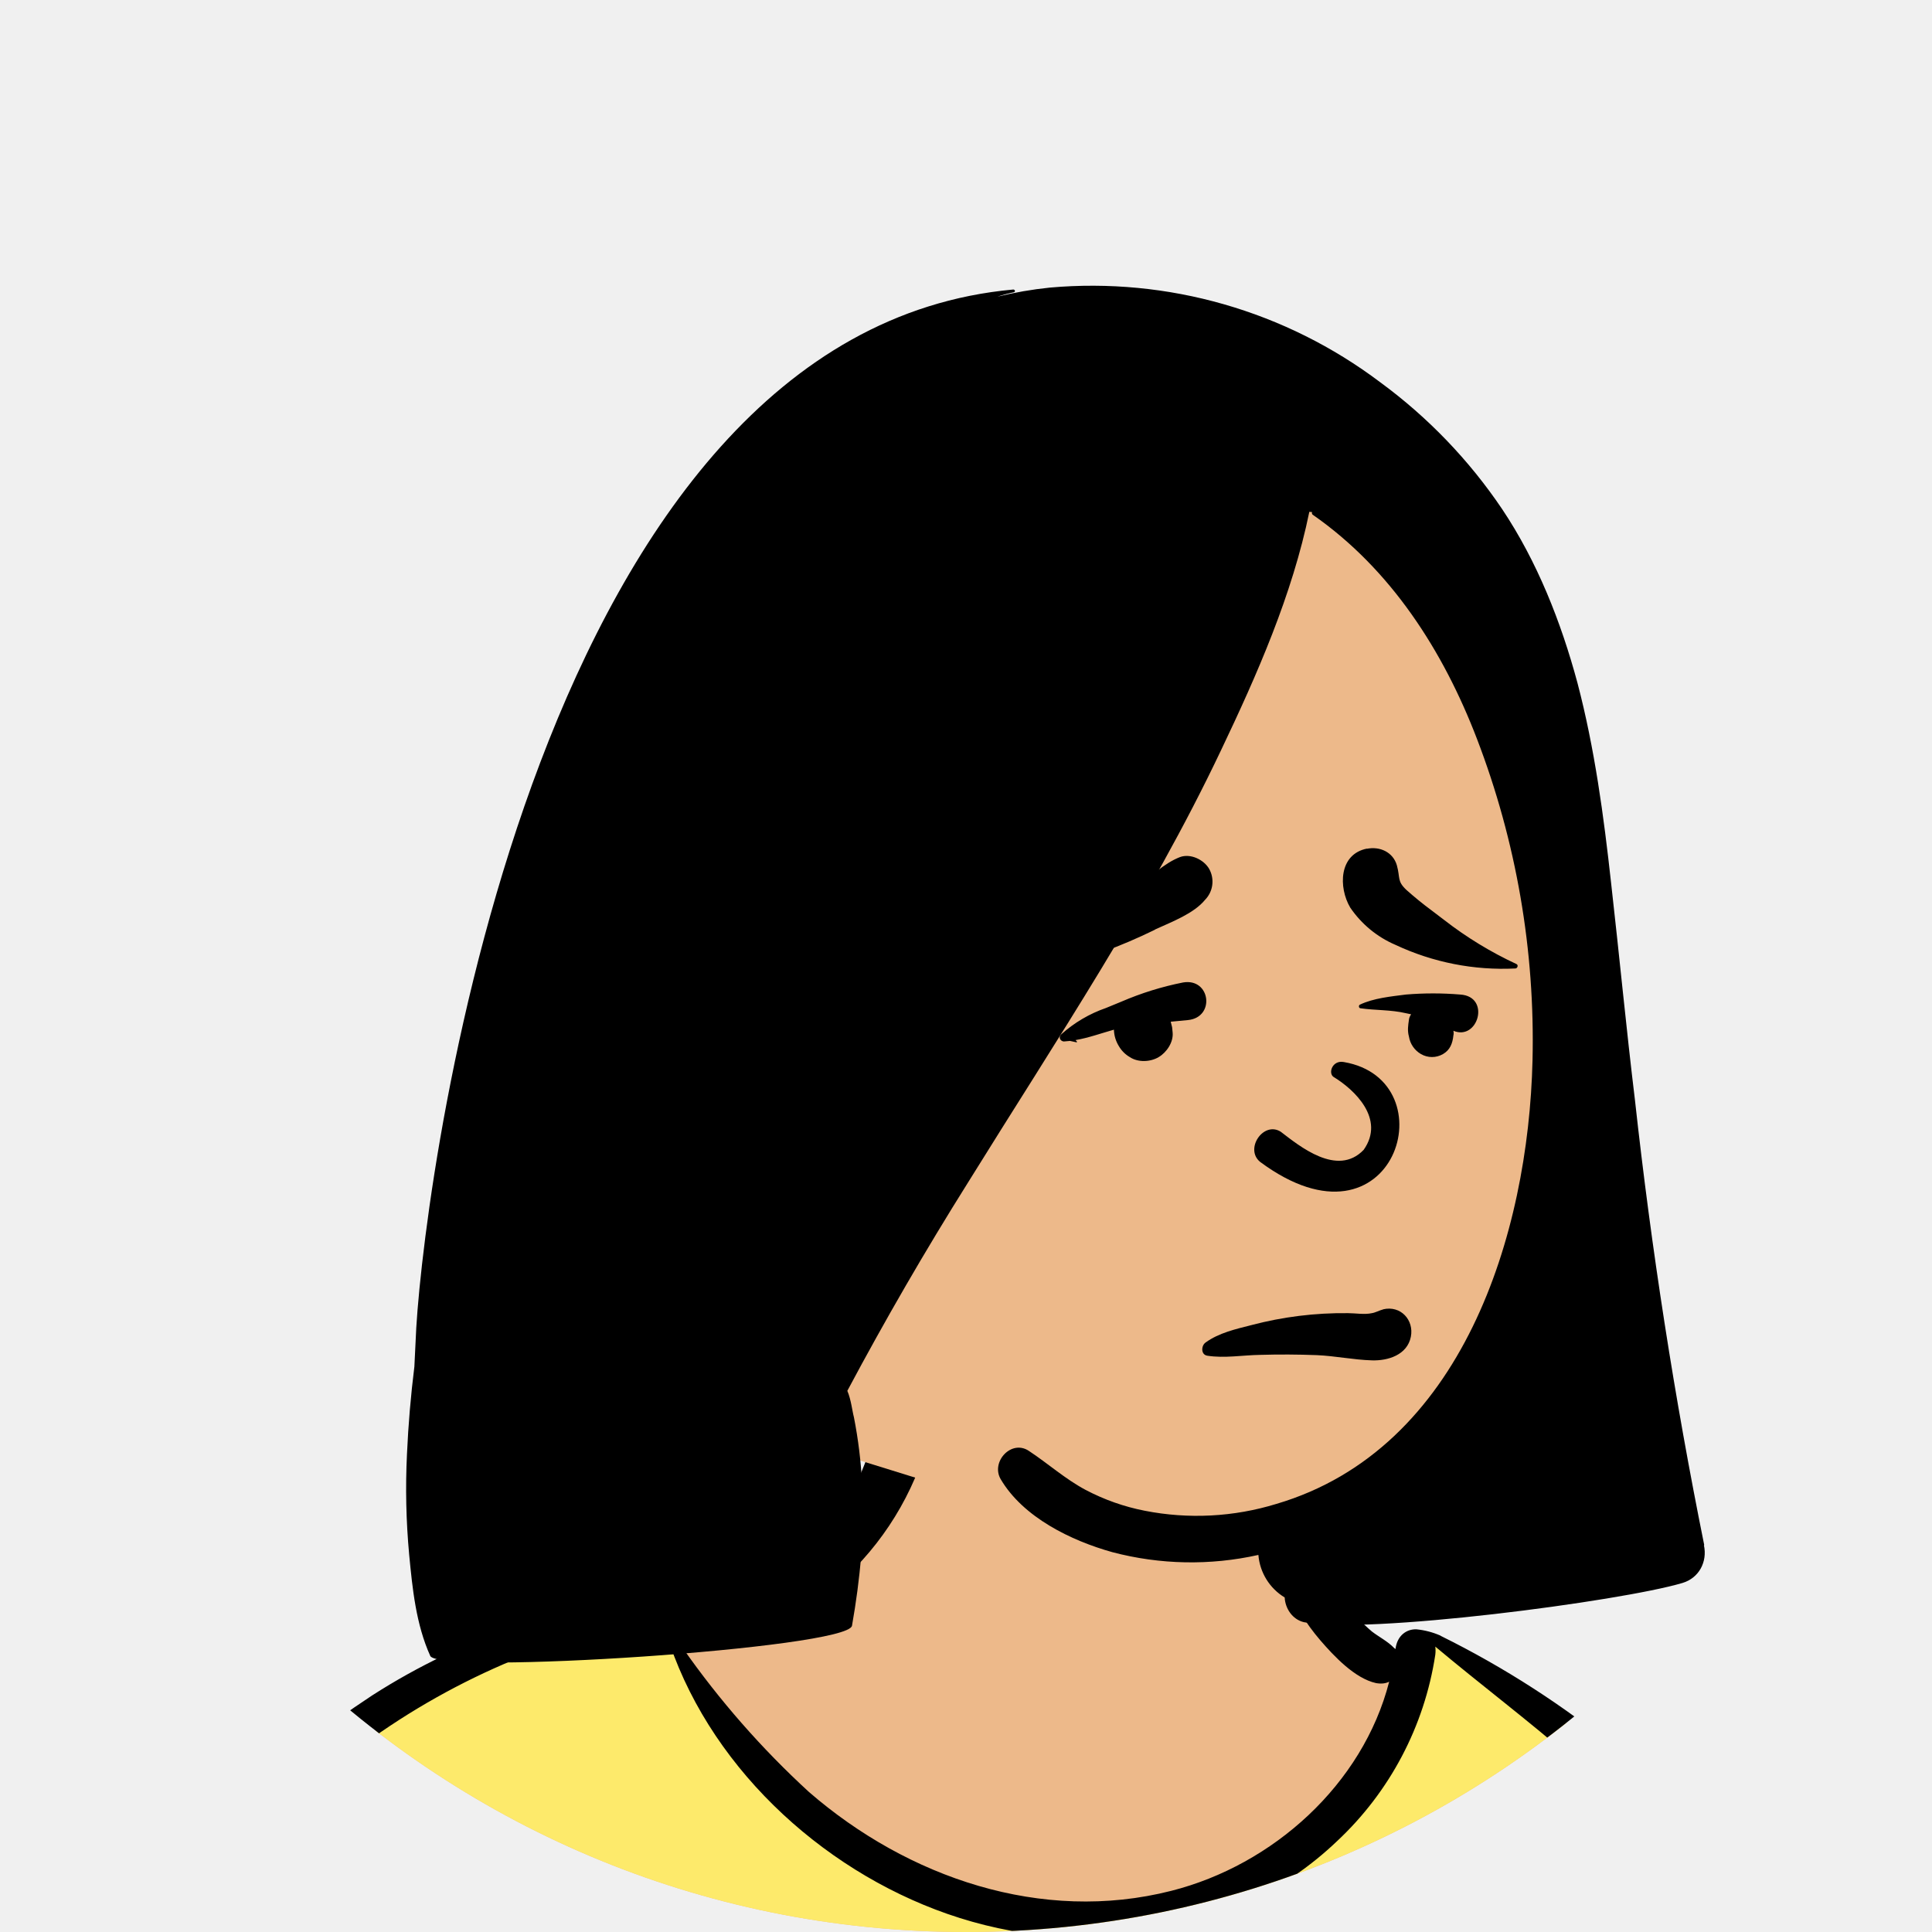
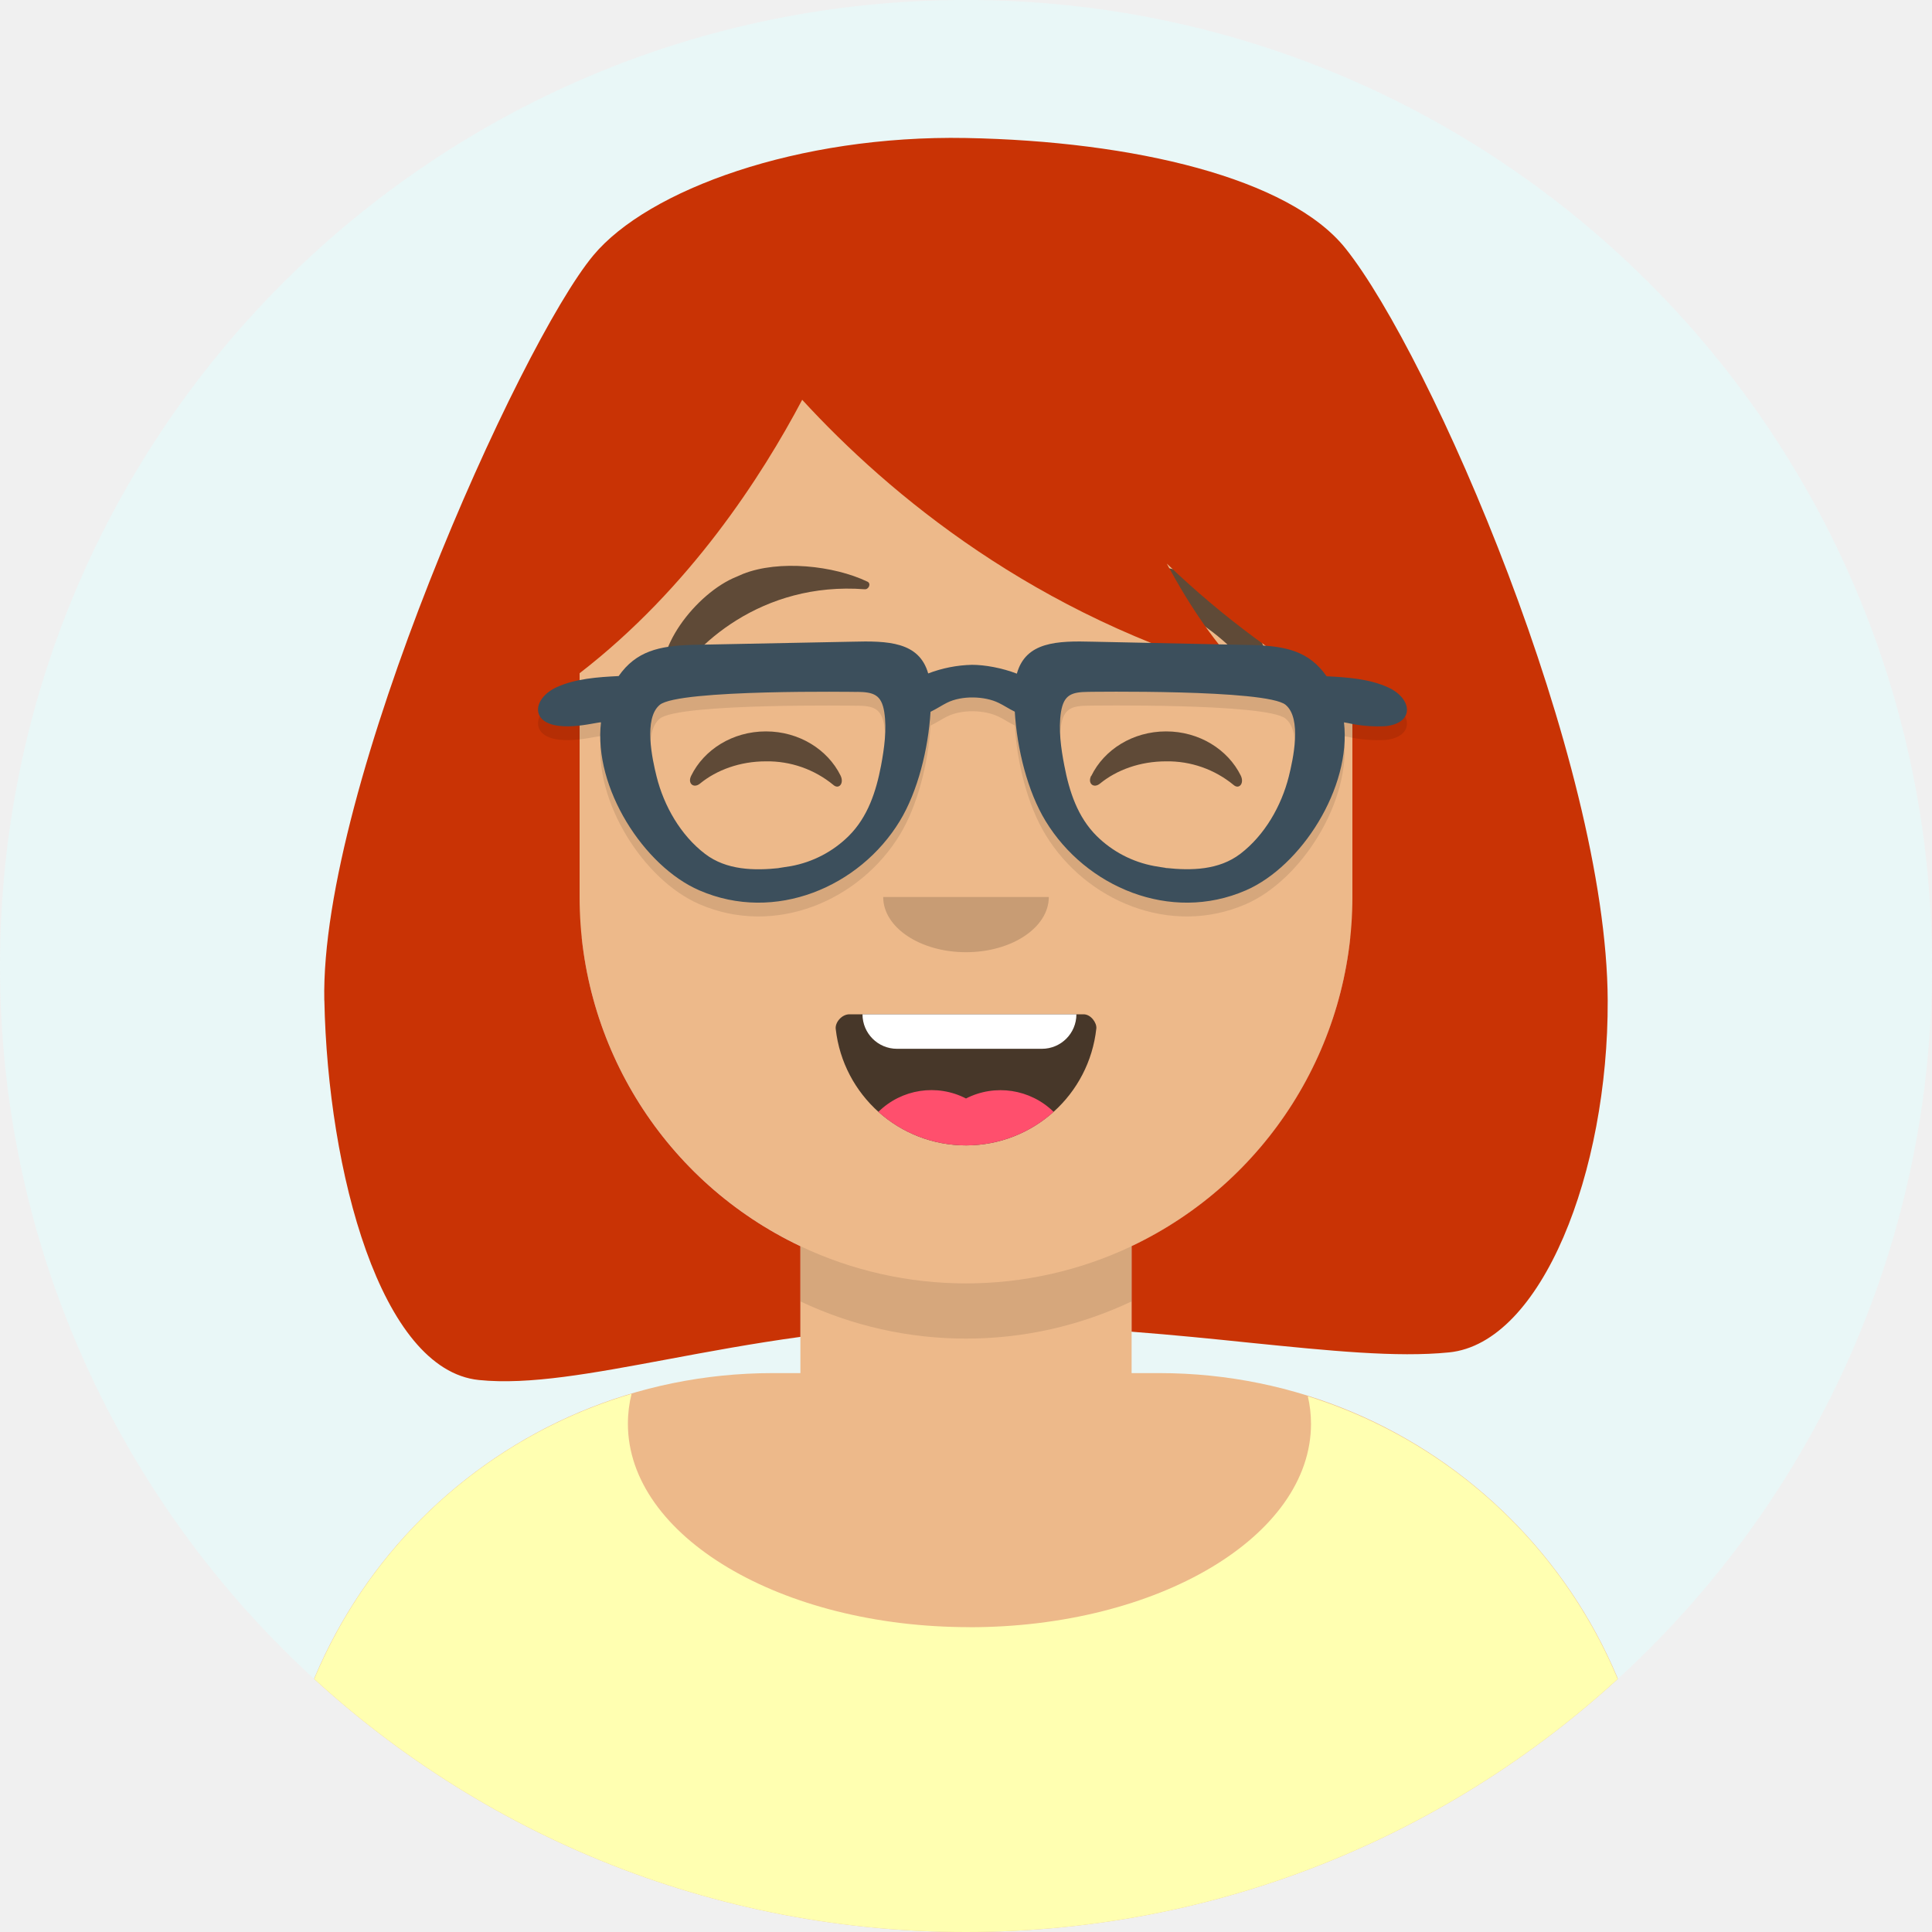
- <svg xmlns="http://www.w3.org/2000/svg" viewBox="0 0 704 704" fill="none" shape-rendering="auto" aria-hidden="true">
+ <svg xmlns="http://www.w3.org/2000/svg" viewBox="0 0 280 280" fill="none" shape-rendering="auto" aria-hidden="true">
  <defs>
-     <g id="head-mediumStraight-3559f68d">
-       <path fill-rule="evenodd" clip-rule="evenodd" d="M557.3 427.8c-1.7-78.6-21.3-165.6-88.4-214.1-4.3-3.1-10.7-1.6-14.2 2q-4.6.7-7.4 5.5A4238 4238 0 0 1 322 434.9c-28.2 45.3-62.4 90.6-66.9 145.4-.8 1-8 9.3-3.8 8.7q2.8-1.5 5.8-2.4c5.4 7.8 17.8 6.6 20.8-2.3 10.2.3 20.4 3 30.2 6 24 7.5 48.3 15 72.8 20.7 80.6 21.4 167.3-5.9 173.7-99.9 8.7-12.2 4-66.5 2.7-83.3" fill="#edb98a" />
-       <path fill-rule="evenodd" clip-rule="evenodd" d="M616 621a1826 1826 0 0 1-25.3-162.2c-3.2-26.3-5.7-52.7-8.7-79-2.7-24.5-6-49.1-12.3-73-6-22.2-14.7-44.2-27.5-63.3a187 187 0 0 0-44.5-46.2A175 175 0 0 0 377 162.8q-9.7 1-19.1 3.3 3-1 6-1.6c.7-.2.4-1-.2-1-173.5 15.7-214.3 317.4-218 378.2L145 556a402 402 0 0 0-2.7 31.8q-.9 18.4.8 36.7c1.2 12.5 2.5 25.4 7.7 36.9 3.2 7 152.4-2.7 154-11 3-17 4.7-34.3 3.7-51.5q-.6-12.3-3-24.5c-.6-2.2-1-6.3-2.4-9.6a1235 1235 0 0 1 44-75.8c32.1-51.7 66.2-102.4 92.4-157.5 13.2-27.6 26.1-56.8 32.3-87l1 .1q-.2.7.3 1c28.5 19.8 47.6 49.6 59.9 81.6a306 306 0 0 1 20.3 117.2c-1.5 63.3-25.6 141.6-93.5 161.6a99 99 0 0 1-48.1 2.5q-11.3-2.2-21.6-7.6c-7.5-4-13.7-9.6-20.7-14.2-6.4-4.3-14 4-10.3 10.3 8.2 13.9 25.7 22.4 40.8 26.6a113 113 0 0 0 53.3 1 20 20 0 0 0 9.6 15.5c.2 4 2.8 8 7 9 22.5 4.6 115.9-7.6 138.3-14.3 6-1.8 9.1-7.7 7.8-13.7" fill="#000000" />
+     <g id="clothes-shirtScoopNeck-9deae7f6">
+       <path d="M100.5 51.13c27.34 0 49.5-13.2 49.5-29.48q0-2.04-.46-4A72 72 0 0 1 200 86.35v8.95H0v-8.95A72 72 0 0 1 51.53 17.3a18 18 0 0 0-.53 4.34c0 16.28 22.16 29.48 49.5 29.48" fill="#ffffb1" />
    </g>
-     <g id="expression-tired-3559f68d">
-       <path fill-rule="evenodd" clip-rule="evenodd" d="M153 202.1c6.4-1.5 11.3 3.9 10.1 10-1.3 6.6-8.3 8.8-14.2 8.6-6.7-.2-13.3-1.6-20-1.9q-10.4-.4-20.7-.1c-6.4.1-13 1.3-19.3.3-2.4-.4-2.2-3.7-.6-4.8 4.8-3.5 11-4.9 16.5-6.3a132 132 0 0 1 35.4-4.4c2.7 0 6 .6 8.7 0 1.3-.2 2.7-1 4.2-1.4m-18.2-84.7c7.6 4.6 19 15.3 11 26.6-9.6 10-23.4-1.4-30.2-6.6-6.3-4-13.3 6.3-7.5 11 49 36.3 69-29.8 30.5-36.4-4.2-.8-5.8 4-3.8 5.4M80.1 83c10-1.7 11.8 12.7 1.8 13.7l-6.3.6.5 2 .2 2c.3 3.5-2.2 7.2-5.1 8.9-3 1.8-7.5 2-10.5 0a11 11 0 0 1-4-4 12 12 0 0 1-1.8-6c-4.6 1.3-9.3 3-14 3.8l.5.5q.1.4-.2.3l-2.3-.5-2.2.2c-1.2 0-2.2-1.5-1-2.6A48 48 0 0 1 52 92.3l5.6-2.3q10.9-4.7 22.5-7m81.2 4.4a119 119 0 0 1 19.8 0c11.2.7 6.5 17-2.5 13.2q.2 1 0 1.7c-.3 2.9-1.2 5.3-3.8 6.8a8 8 0 0 1-8 0 9 9 0 0 1-4.4-6.4c-.6-2.2-.3-4 0-6.1q.1-1 .8-2l-1.9-.4c-5.6-1.3-11-1-16.6-1.8-.6-.1-.7-1-.2-1.3 5-2.4 11.4-3 16.8-3.7M79 37.3c3.9-1.4 8.7 1 10.6 4.3a9.5 9.5 0 0 1-1.5 11.3c-4.1 5-12.1 8-18 10.7l-.5.3q-9 4.4-18.5 7.9a167 167 0 0 1-29.3 7.5c-2.7.4-4.8-.4-7.4-.4-.4 0-.5-.5-.2-.7 2.4-1.5 4.2-3.5 6.9-5l8.3-4.3a299 299 0 0 0 33.3-20.3C68 44.8 73 39.6 79 37.3m68-3c4.8-1 9.6 1.2 11 6 1.3 4.7 0 5.7 3.5 9q4.5 4 9.1 7.4l4.6 3.5a137 137 0 0 0 26.4 16.1c.8.4.3 1.6-.4 1.6a92 92 0 0 1-43.7-8.6A38 38 0 0 1 141 55.7c-4.3-7.3-4.2-19.5 6.2-21.5" fill="#000000" />
+     <g id="mouth-smile-9deae7f6">
+       <path fill-rule="evenodd" clip-rule="evenodd" d="M27.12 9.13a19 19 0 0 0 37.77-.09c.08-.77-.77-2.04-1.85-2.04H29.1C28 7 27 8.18 27.12 9.13" fill="black" fill-opacity=".7" />
+       <path d="M62 7H31a5 5 0 0 0 5 5h21a5 5 0 0 0 5-5" fill="white" />
+       <path d="M58.7 21.14A11 11 0 0 0 46 19.2a10.95 10.95 0 0 0-12.7 1.94A19 19 0 0 0 46 26c4.88 0 9.33-1.84 12.7-4.86" fill="#FF4F6D" />
    </g>
-     <clipPath id="clip-3559f68d">
-       <rect width="704" height="704" rx="352" ry="352" />
+     <g id="nose-default-9deae7f6">
+       <path fill-rule="evenodd" clip-rule="evenodd" d="M0 0c0 4.42 5.37 8 12 8s12-3.58 12-8" fill="black" fill-opacity=".16" />
+     </g>
+     <g id="eyes-happy-9deae7f6">
+       <path fill-rule="evenodd" clip-rule="evenodd" d="M2.16 14.45C4.01 10.65 8.16 8 13 8c4.81 0 8.96 2.63 10.82 6.4.55 1.13-.24 2.05-1.03 1.37a15 15 0 0 0-9.8-3.43c-3.73 0-7.12 1.24-9.55 3.23-.9.73-1.82-.01-1.28-1.12m58 0C62.01 10.65 66.16 8 71 8c4.81 0 8.96 2.63 10.82 6.4.55 1.13-.24 2.05-1.03 1.37a15 15 0 0 0-9.8-3.43c-3.76 0-7.15 1.24-9.58 3.23-.9.73-1.82-.01-1.28-1.12" fill="black" fill-opacity=".6" />
+     </g>
+     <g id="eyebrows-raisedExcitedNatural-9deae7f6">
+       <path fill-rule="evenodd" clip-rule="evenodd" d="m14.9 1.58.91-.4C21.06-.9 29-.03 33.86 2.3c.57.27.18 1.15-.4 1.1C18.54 2.27 8.5 11.56 5.08 17.86c-.1.18-.4.2-.48.03C2.3 12.56 9.05 3.9 14.9 1.58m66.47 0-.91-.4C75.22-.9 67.27-.03 62.4 2.3c-.56.27-.18 1.15.4 1.1 14.93-1.14 24.98 8.15 28.4 14.45.1.18.4.2.47.03 2.3-5.32-4.45-13.98-10.3-16.3" fill="black" fill-opacity=".6" />
+     </g>
+     <g id="top-bob-9deae7f6">
+       <path d="M39 145c-.62-30.84 28.32-95.2 39-108 7.92-9.5 29.7-17.45 54-17s46.86 5.81 55 16c12.32 15.43 37.87 74.08 38 109 .1 24.8-9.54 49.66-23 51-7.6.76-17.26-.23-28.86-1.4-5.3-.55-11.02-1.13-17.14-1.6v-12.4a56 56 0 0 0 32-50.6v-28.44a130 130 0 0 1-26.9-19.88c3.35 6.24 7.19 11.9 11.51 16.2-30.54-8.59-51.7-26.16-64.35-39.94C102.4 69.02 91.97 85.24 76 97.57V130a56 56 0 0 0 32 50.61v13.14c-6.94.95-13.4 2.16-19.35 3.27-10.85 2.02-19.98 3.73-27.26 2.98-14.22-1.47-21.88-30.2-22.38-55" fill="#c93305" />
+     </g>
+     <g id="accessories-prescription01-9deae7f6">
+       <path fill-rule="evenodd" clip-rule="evenodd" d="M105.95 49.49c4.66.16 8 .88 10.54 4.52 3 .15 6.23.37 8.95 1.63 3.4 1.56 3.91 5.1-.36 5.6a20 20 0 0 1-5.55-.46l-.18-.03-.34-.06c1.1 9.46-6.2 20.87-14.23 24.35C93.83 89.8 81.57 84.53 75.77 75c-2.63-4.3-4.15-10.51-4.47-15.86q-.63-.31-1.23-.67-.57-.34-1.12-.61c-2-.98-5.34-1.1-7.5 0q-.51.26-1.04.58-.64.38-1.32.72C58.77 64.5 57.25 70.7 54.63 75c-5.8 9.53-18.07 14.8-29.04 10.04-8.06-3.48-15.37-14.9-14.26-24.35q-.18-.01-.34.03l-.19.03c-1.83.33-3.69.66-5.55.45-4.26-.5-3.74-4.03-.36-5.6 2.74-1.25 5.98-1.47 9-1.62 2.54-3.63 5.88-4.36 10.54-4.52l23.3-.46c5.18-.14 9.71 0 11.02 4.6a19 19 0 0 1 6.35-1.25c1.86 0 4.35.45 6.5 1.28 1.3-4.64 5.84-4.77 11.03-4.63zM81.9 56.27c-2.37.03-3.49.42-3.9 2.9-.4 2.5 0 5.31.48 7.78.72 3.77 1.92 7.46 4.7 10.22a16 16 0 0 0 8.32 4.34l.96.16c.63.1 1.23.18.72.13l-.1-.01h-.06.16c3.72.4 7.7.32 10.8-2.04 3.54-2.7 5.96-6.95 7.03-11.2.62-2.48 1.93-8.42-.46-10.4-2.74-2.28-28.64-1.88-28.64-1.88m-33.43 0c2.37.03 3.5.42 3.9 2.9.4 2.5 0 5.32-.46 7.78-.72 3.77-1.92 7.46-4.7 10.22a16 16 0 0 1-8.33 4.35l-.96.15c-.64.1-1.25.19-.68.13-3.73.4-7.74.32-10.84-2.05-3.54-2.7-5.96-6.95-7.02-11.2-.62-2.48-1.93-8.42.46-10.4 2.74-2.28 28.63-1.87 28.63-1.87m-10.93 25.5" fill="black" fill-opacity=".1" />
+       <path fill-rule="evenodd" clip-rule="evenodd" d="M105.95 47.49c4.66.16 8 .88 10.54 4.52 3 .15 6.23.37 8.95 1.63 3.4 1.56 3.91 5.1-.36 5.6a20 20 0 0 1-5.55-.46l-.18-.03-.34-.06c1.1 9.46-6.2 20.87-14.23 24.35C93.83 87.8 81.57 82.53 75.77 73c-2.63-4.3-4.15-10.51-4.47-15.86q-.63-.31-1.23-.67-.57-.34-1.12-.61c-2-.98-5.34-1.1-7.5 0q-.51.26-1.04.58-.64.38-1.32.72C58.77 62.5 57.25 68.7 54.63 73c-5.8 9.53-18.07 14.8-29.04 10.04-8.06-3.48-15.37-14.9-14.26-24.35q-.18-.01-.34.03l-.19.03c-1.83.33-3.69.66-5.55.45-4.26-.5-3.74-4.03-.36-5.6 2.74-1.25 5.98-1.47 9-1.62 2.54-3.63 5.88-4.36 10.54-4.52l23.3-.46c5.18-.14 9.71 0 11.02 4.6a19 19 0 0 1 6.35-1.25c1.86 0 4.35.45 6.5 1.28 1.3-4.64 5.84-4.77 11.03-4.63zM81.9 54.27c-2.37.03-3.49.42-3.9 2.9-.4 2.5 0 5.31.48 7.78.72 3.77 1.92 7.46 4.7 10.22a16 16 0 0 0 8.32 4.34l.96.16c.63.1 1.23.18.72.13l-.1-.01h-.06.16c3.72.4 7.7.32 10.8-2.04 3.54-2.7 5.96-6.95 7.03-11.2.62-2.48 1.93-8.42-.46-10.4-2.74-2.28-28.64-1.88-28.64-1.88m-33.43 0c2.37.03 3.5.42 3.9 2.9.4 2.5 0 5.32-.46 7.78-.72 3.77-1.92 7.46-4.7 10.22a16 16 0 0 1-8.33 4.35l-.96.15c-.64.1-1.25.19-.68.13-3.73.4-7.74.32-10.84-2.05-3.54-2.7-5.96-6.95-7.02-11.2-.62-2.48-1.93-8.42.46-10.4 2.74-2.28 28.63-1.87 28.63-1.87m-10.93 25.5" fill="#3c4f5c" />
+     </g>
+     <clipPath id="clip-9deae7f6">
+       <rect width="280" height="280" rx="140" ry="140" />
    </clipPath>
  </defs>
-   <g clip-path="url(#clip-3559f68d)">
-     <path fill-rule="evenodd" clip-rule="evenodd" d="M705.3 1074a2351 2351 0 0 1-15.6-101c-1-7.7-2.5-16.4 2.7-22 7.3-8 14-14.8 14.8-26.2.8-10.7-2.8-22.4-5-32.8a809 809 0 0 0-17.3-64.7q-10-32.5-21.3-64.6c-6.9-20-13.5-40.3-22.5-59.5-17-36.5-46-63.5-81.6-81.6-9-4.5-27-20.5-36.3-24-8.5-3.4-8.5 6.3-16.9 2.6-6.7-2.9-13-6.7-16.7-13.2-4-7-14.3-16.9-15.9-25-3.3-17.4.3-32.2-12-45.3a90 90 0 0 0-41.1-23.8c-33.7-9.3-78.5-2.8-98.8 28.5-9.7 14.9-13 33-26.2 45.1-11.4 10.7-8.8 18-23.6 23.4-.9.3-23.6-4.5-24.4-4.2-16.2-3.5-31.7 6.2-46.5 11.8a325 325 0 0 0-63 32.3 399 399 0 0 0-102.3 98.5 483 483 0 0 0-76.4 161c-1.7 6.4-3.5 13-1.5 19.4a25 25 0 0 0 9.8 12.4c6 4.3 18 7 17.7 15.7-.1 6.6-2.4 13.5-3.5 20q-1.9 11.6-3.4 23.2a1232 1232 0 0 0-10.3 106.6 920 920 0 0 0-.5 106q.2 3.5 2 6.2c-1 .4-1.2 2.4.1 2.7l2.7.5a12 12 0 0 0 7 2.4l5.5.2c19.3 4 38.6 7.9 58.1 10.8q35.7 5.2 71.5 8.7c49.2 4.8 98 3.2 147.1.6a1877 1877 0 0 1 147.4-2c49.2 1.4 98.4 3.5 147.6 4.4q82.5 1.6 164.8-5c7.5-.5 12.2-6.5 10.7-14-8.9-44.7-19-89.1-27-134" fill="#edb98a" />
-     <path fill-rule="evenodd" clip-rule="evenodd" d="m201 597.5 1.2-.4c14.5-5.7 29.6-14.8 45.4-11.4.5-.2 10.8 1.9 17.9 3.2l-6.7 7L247 598q61 100.7 144.3 100.7T517.7 598l4-1q.7 0 1.5.4c9.3 3.6 27.4 19.6 36.3 24.1 35.6 18 64.5 45 81.6 81.6 8.7 18.6 15.2 38 21.8 57.5l.7 2q11.3 32.1 21.3 64.6 9.6 30.6 16.6 61.8l.7 2.9c2.2 10.4 5.8 22 5 32.8a29 29 0 0 1-3 10.7l-80.4 29 38.4 261.3q-52.7 2.3-105.5 1.3c-49.2-.9-98.4-3-147.6-4.3q-71.5-1.9-143 1.7l-12 .6a946 946 0 0 1-139.5-1l-3.1-.3v-38.3l16.3-212.9-83-15.6-81.3-39.5a22 22 0 0 1-5.6-8.8c-1.9-6-.5-12 1-18l.5-1.3a493 493 0 0 1 76.4-161A399 399 0 0 1 138 629.7q29.8-19.6 63-32.3" fill="#fdea6b" />
-     <path fill-rule="evenodd" clip-rule="evenodd" d="M232.2 584.6c5.1-.3 10.3.6 15.4 1 .4.1.6.8 0 .9q-13.5 3-26.9 7.1l-3.8 1.2c-10 3-19.8 6-29.6 10a264 264 0 0 0-54.8 30.8C67.2 682.8 20 754.3-9.9 828.3a526 526 0 0 0-24.3 77c-.4 1.6-2 5.4-1 7 .7 1.3 3.6 2.1 5 2.9l4.5 2.3 25.2 12.9 2.3 1.1c38 18.6 78.4 34.4 121 35.5l.4-3.7a342 342 0 0 1 9.9-60c.3-1 1.6-.6 1.7.3 3 23.1 2 46.4 1 69.7-1.8 41-4.3 82.2-6.5 123.3l-3.9 61.7c-1.3 20.5-1.7 41.6-4.7 62-.6 4.6-6 7-10 6.6a9 9 0 0 1-8-9c0-11.9 1.5-24 2.4-35.8l2.5-33.8c3.1-41.1 6.8-82.2 10.2-123.3l3.8-43.7C76.4 979.8 34.2 963-6.1 943.5c-.6 13.2-2 26.5-3.4 39.6q-5.8 55.2-9.6 110.5a2254 2254 0 0 0-4.2 92.7l-.2 7c0 4.4-.5 8.5-4.3 11.7a9 9 0 0 1-12.6 0c-5-4.6-4.2-10.9-4-17.1a1676 1676 0 0 1 1.8-47.2 1321 1321 0 0 1 10.5-109.5l2-14a461 461 0 0 1 15.5-77.9q-4.6-2.2-9.3-4.7-8.4-4-16.6-8.4c-4.2-2.5-7.9-5.8-9-10.8-1.4-5.5.6-11.5 2-16.9v-.4a502 502 0 0 1 26.6-80 523 523 0 0 1 67.8-117 354 354 0 0 1 88.7-83.3 239 239 0 0 1 53.8-25.7 143 143 0 0 1 42.8-7.5m90.1-66c6-6.5 18.1.2 15.2 8.8a108 108 0 0 1-34.7 52A79 79 0 0 1 247 598l1.7 2.4a321 321 0 0 0 46.1 52.6c36 31.2 84.8 48 132 36 37.1-9.4 69.8-38.8 79.4-76.2q-2 1-4.8.5c-7.7-1.7-15.3-9.8-20.3-15.6q-8-9.3-12.6-20.7c-5.6-14-7.4-32.1.3-45.7 1-1.7 3-.7 3.3 1l.3 2.5c1.5 12.7 3.3 25 9.3 36.6a76 76 0 0 0 18.2 23.1c2.6 2 5.8 3.6 8.1 6l.5.4c.6-5 4.1-7.3 7.6-7.2a29 29 0 0 1 8.8 2.3l.1.1a341 341 0 0 1 65.1 42 259 259 0 0 1 88.4 129c7.5 25.3 11.8 51.4 16.3 77.4l2.8 16c4.2 23.9 8.9 48.4 18.4 70.7 2.5 5.7.6 11.1-5.5 13.4L688 953c3.7 16 6 32.5 8.7 48.5 6 34.1 13.2 68 19.4 102l9.3 52.3 4.7 25.2 2.4 13.6.1.7c.5 2.4 1 4.9.4 7.3-.8 2.7-2.9 4.6-4.8 6.6-1.6 1.6-3.8 1.6-5.7.7l-.7-.3c-3.4-1.6-6-3.2-7.3-7q-.9-3.8-1.5-7.7l-2.8-14.5-5-29.1-1.6-9.1a1165 1165 0 0 1-12.8-94.5q-1.6-21-3.5-42.2l-.9-10.5c-1.1-13.3-2.5-27-2.7-40.5l-4.5 1.6L657 964c-5.5 2-12.5 6-18.4 5.2q-4.2-.4-6.8-2.9 3 43.1 8.5 86a1966 1966 0 0 0 22 135l1.9 9.6c.5 3.7-.5 5.9-2.5 9-1.7 2.4-5 3.7-7.8 2-3.6-2.3-5.5-4.3-6.5-8.4q-1.4-5.6-2.3-11.4a1654 1654 0 0 1-11.4-65.2Q622 1044.7 618.5 966a1388 1388 0 0 1-1.4-77.8q0-20 1.4-39.9c1-13.4 3-26.5 4.8-39.8 0-.5.7-.5.7 0 .8 14.9 2.1 29.8 2.8 44.7l1.4 42.8q.9 28.1 2.7 56.2a10 10 0 0 1 8.5-3.1c4.7-1 9.7-3.4 14.1-5l16.8-5.5 26.4-8.7a679 679 0 0 1-18-80.8l-2-12.3c-4-24.2-8.5-48.5-15.8-72a230 230 0 0 0-34.8-68.2 370 370 0 0 0-52.7-55.3C557 627 539.7 614 523 600q.2 1.4 0 3a117 117 0 0 1-35.8 67.9c-37.7 36-93.6 43.4-142 26.5-46.7-16.3-88-55-102.6-102.8-.3-.8.8-1 1.3-.5l2.4 3.3q0-.7.7-1a129 129 0 0 0 46.6-29.2 100 100 0 0 0 21.3-33.3l.4-1c1.7-5 3.2-10.2 7-14.2" fill="black" />
-     <use transform="matrix(.99789 0 0 1 6.3 -58)" href="#head-mediumStraight-3559f68d" />
-     <use transform="translate(351 275)" href="#expression-tired-3559f68d" />
+   <g clip-path="url(#clip-9deae7f6)">
+     <rect width="280" height="280" fill="#e9f7f7" />
+     <path d="M140 36a56 56 0 0 0-56 56v6.17A12 12 0 0 0 74 110v14a12 12 0 0 0 10.3 11.88A56 56 0 0 0 116 180.6V199h-4a72 72 0 0 0-72 72v9h200v-9a72 72 0 0 0-72-72h-4v-18.38a56 56 0 0 0 31.7-44.73A12 12 0 0 0 206 124v-14a12 12 0 0 0-10-11.83V92a56 56 0 0 0-56-56" fill="#edb98a" />
+     <path d="M116 180.61v8a56 56 0 0 0 24 5.39 56 56 0 0 0 24-5.39v-8a56 56 0 0 1-24 5.39 56 56 0 0 1-24-5.39" fill="black" fill-opacity=".1" />
+     <use transform="translate(40 184.7)" href="#clothes-shirtScoopNeck-9deae7f6" />
+     <use transform="translate(94 140)" href="#mouth-smile-9deae7f6" />
+     <use transform="translate(128 130)" href="#nose-default-9deae7f6" />
+     <use transform="translate(98 98)" href="#eyes-happy-9deae7f6" />
+     <use transform="translate(91.86 82)" href="#eyebrows-raisedExcitedNatural-9deae7f6" />
+     <use transform="translate(8)" href="#top-bob-9deae7f6" />
+     <use transform="translate(75.77 46)" href="#accessories-prescription01-9deae7f6" />
  </g>
</svg>
